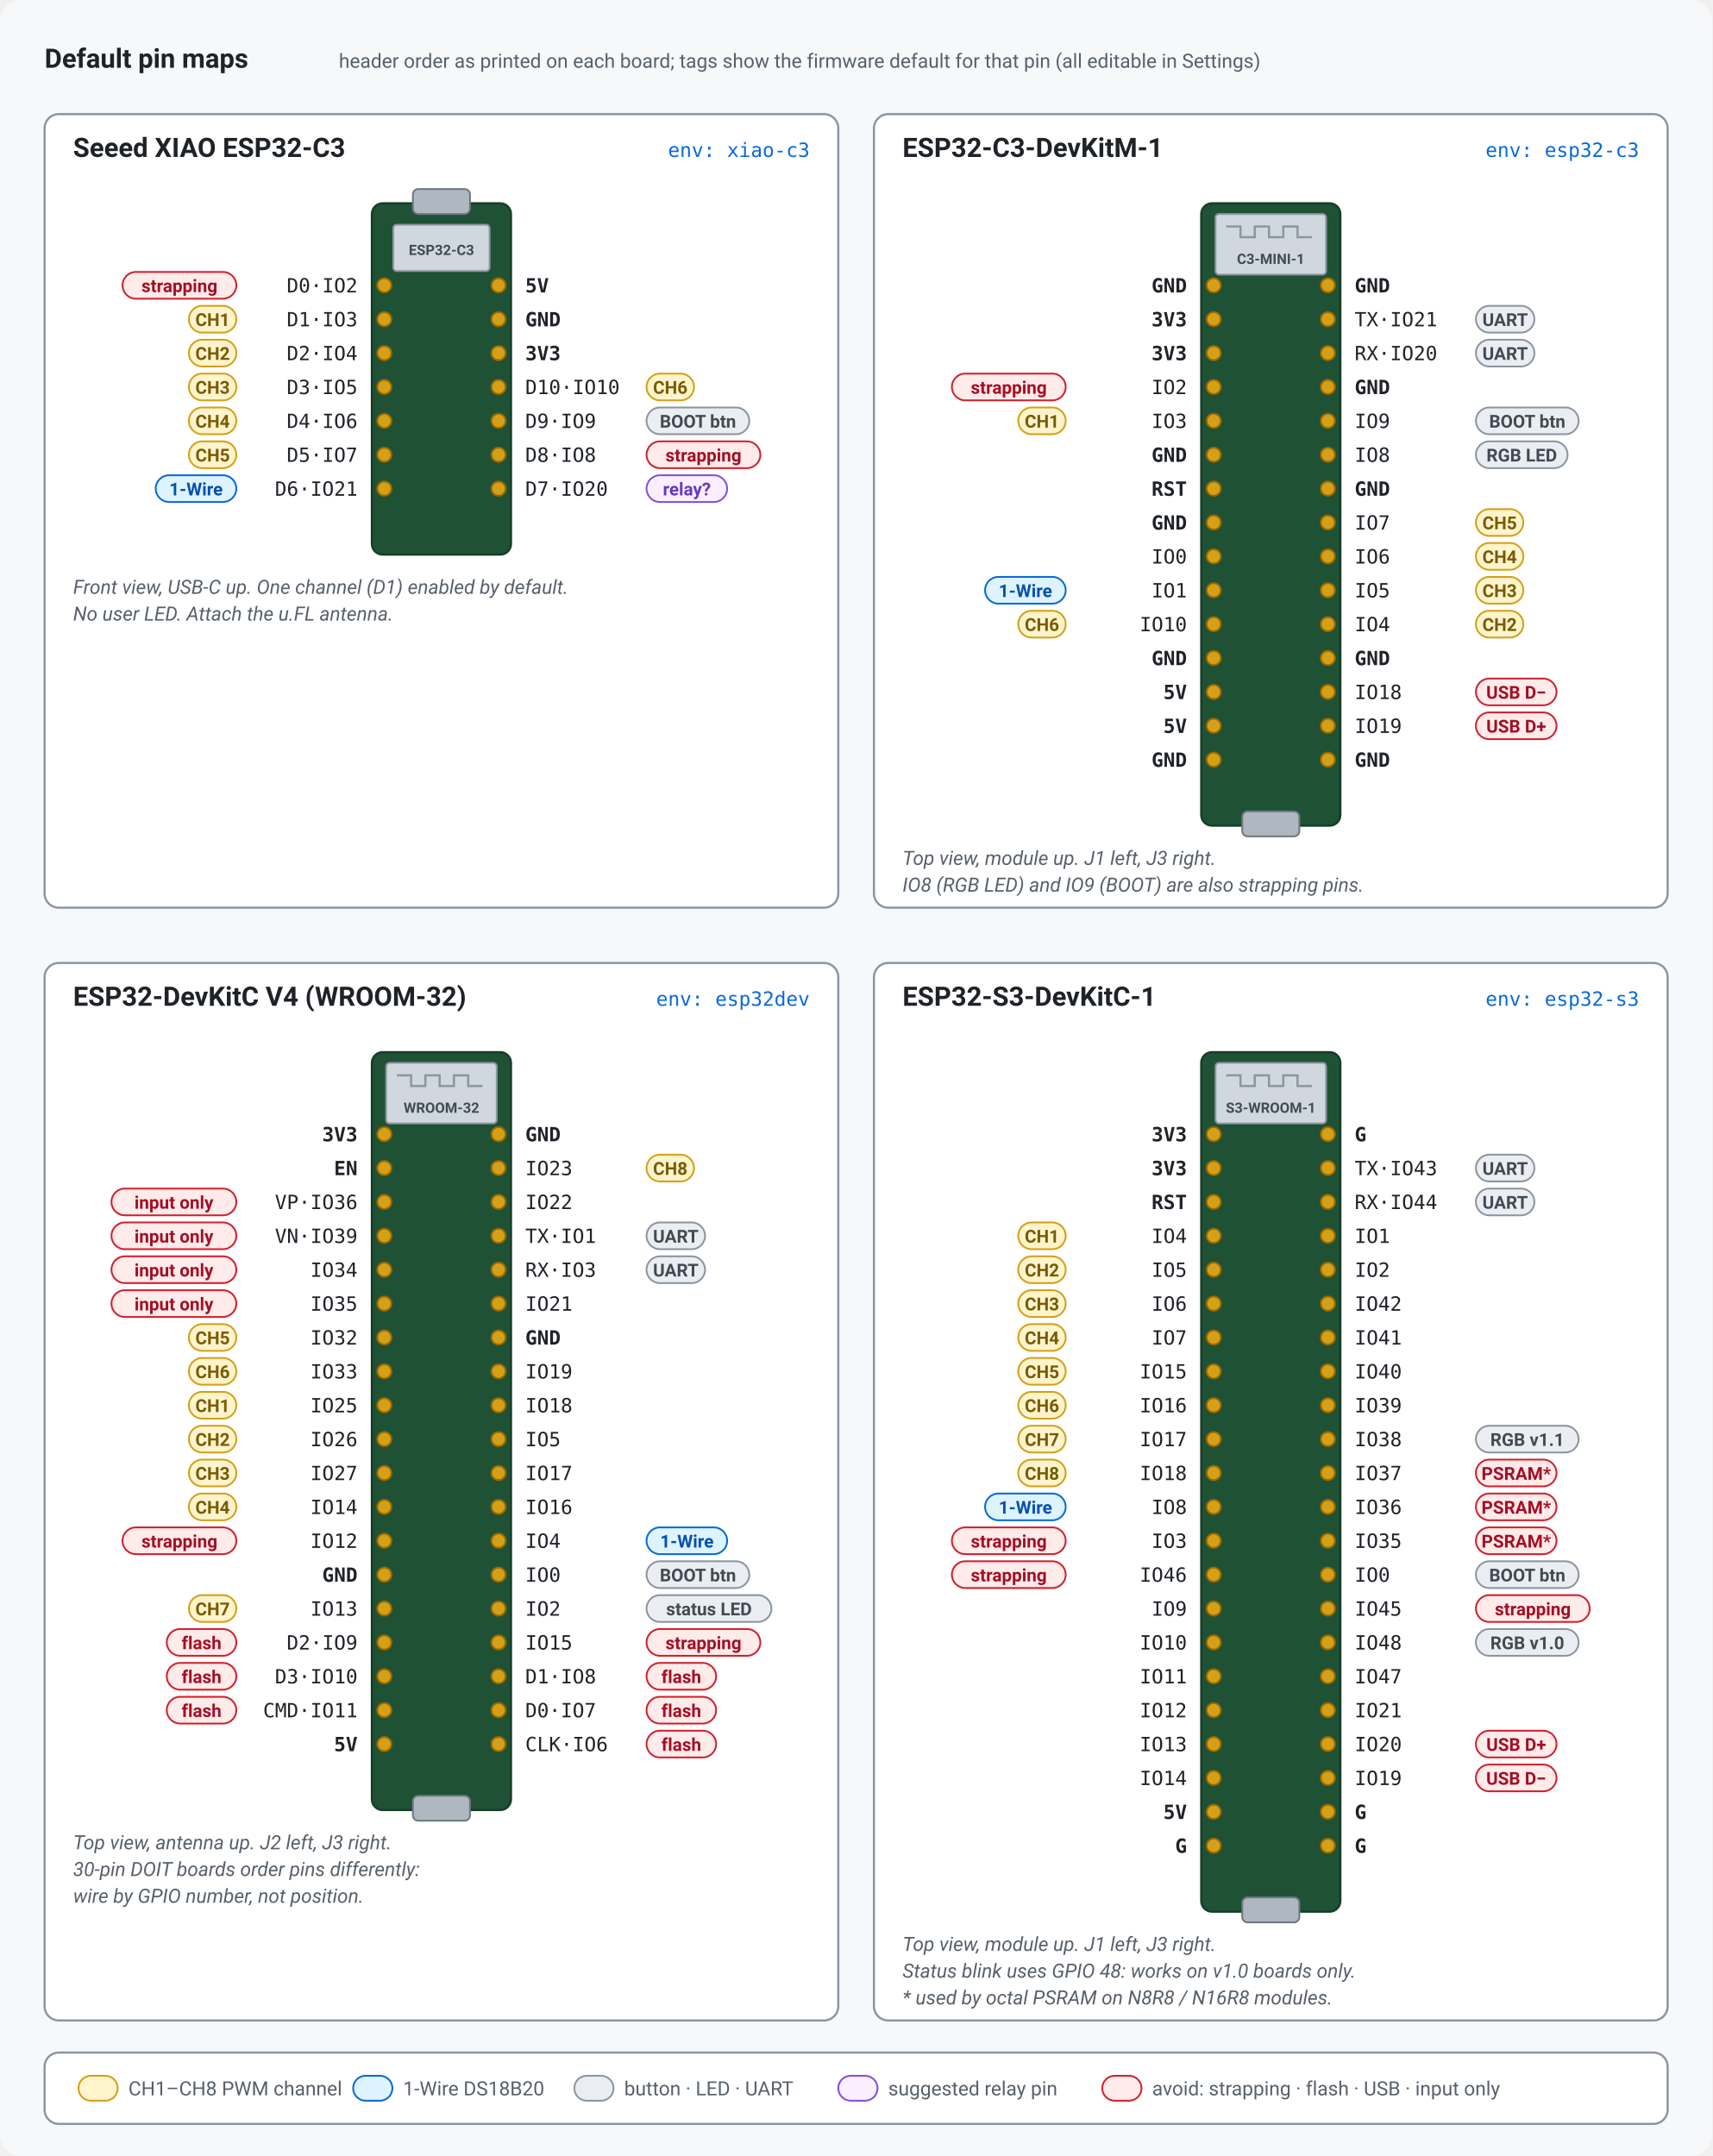
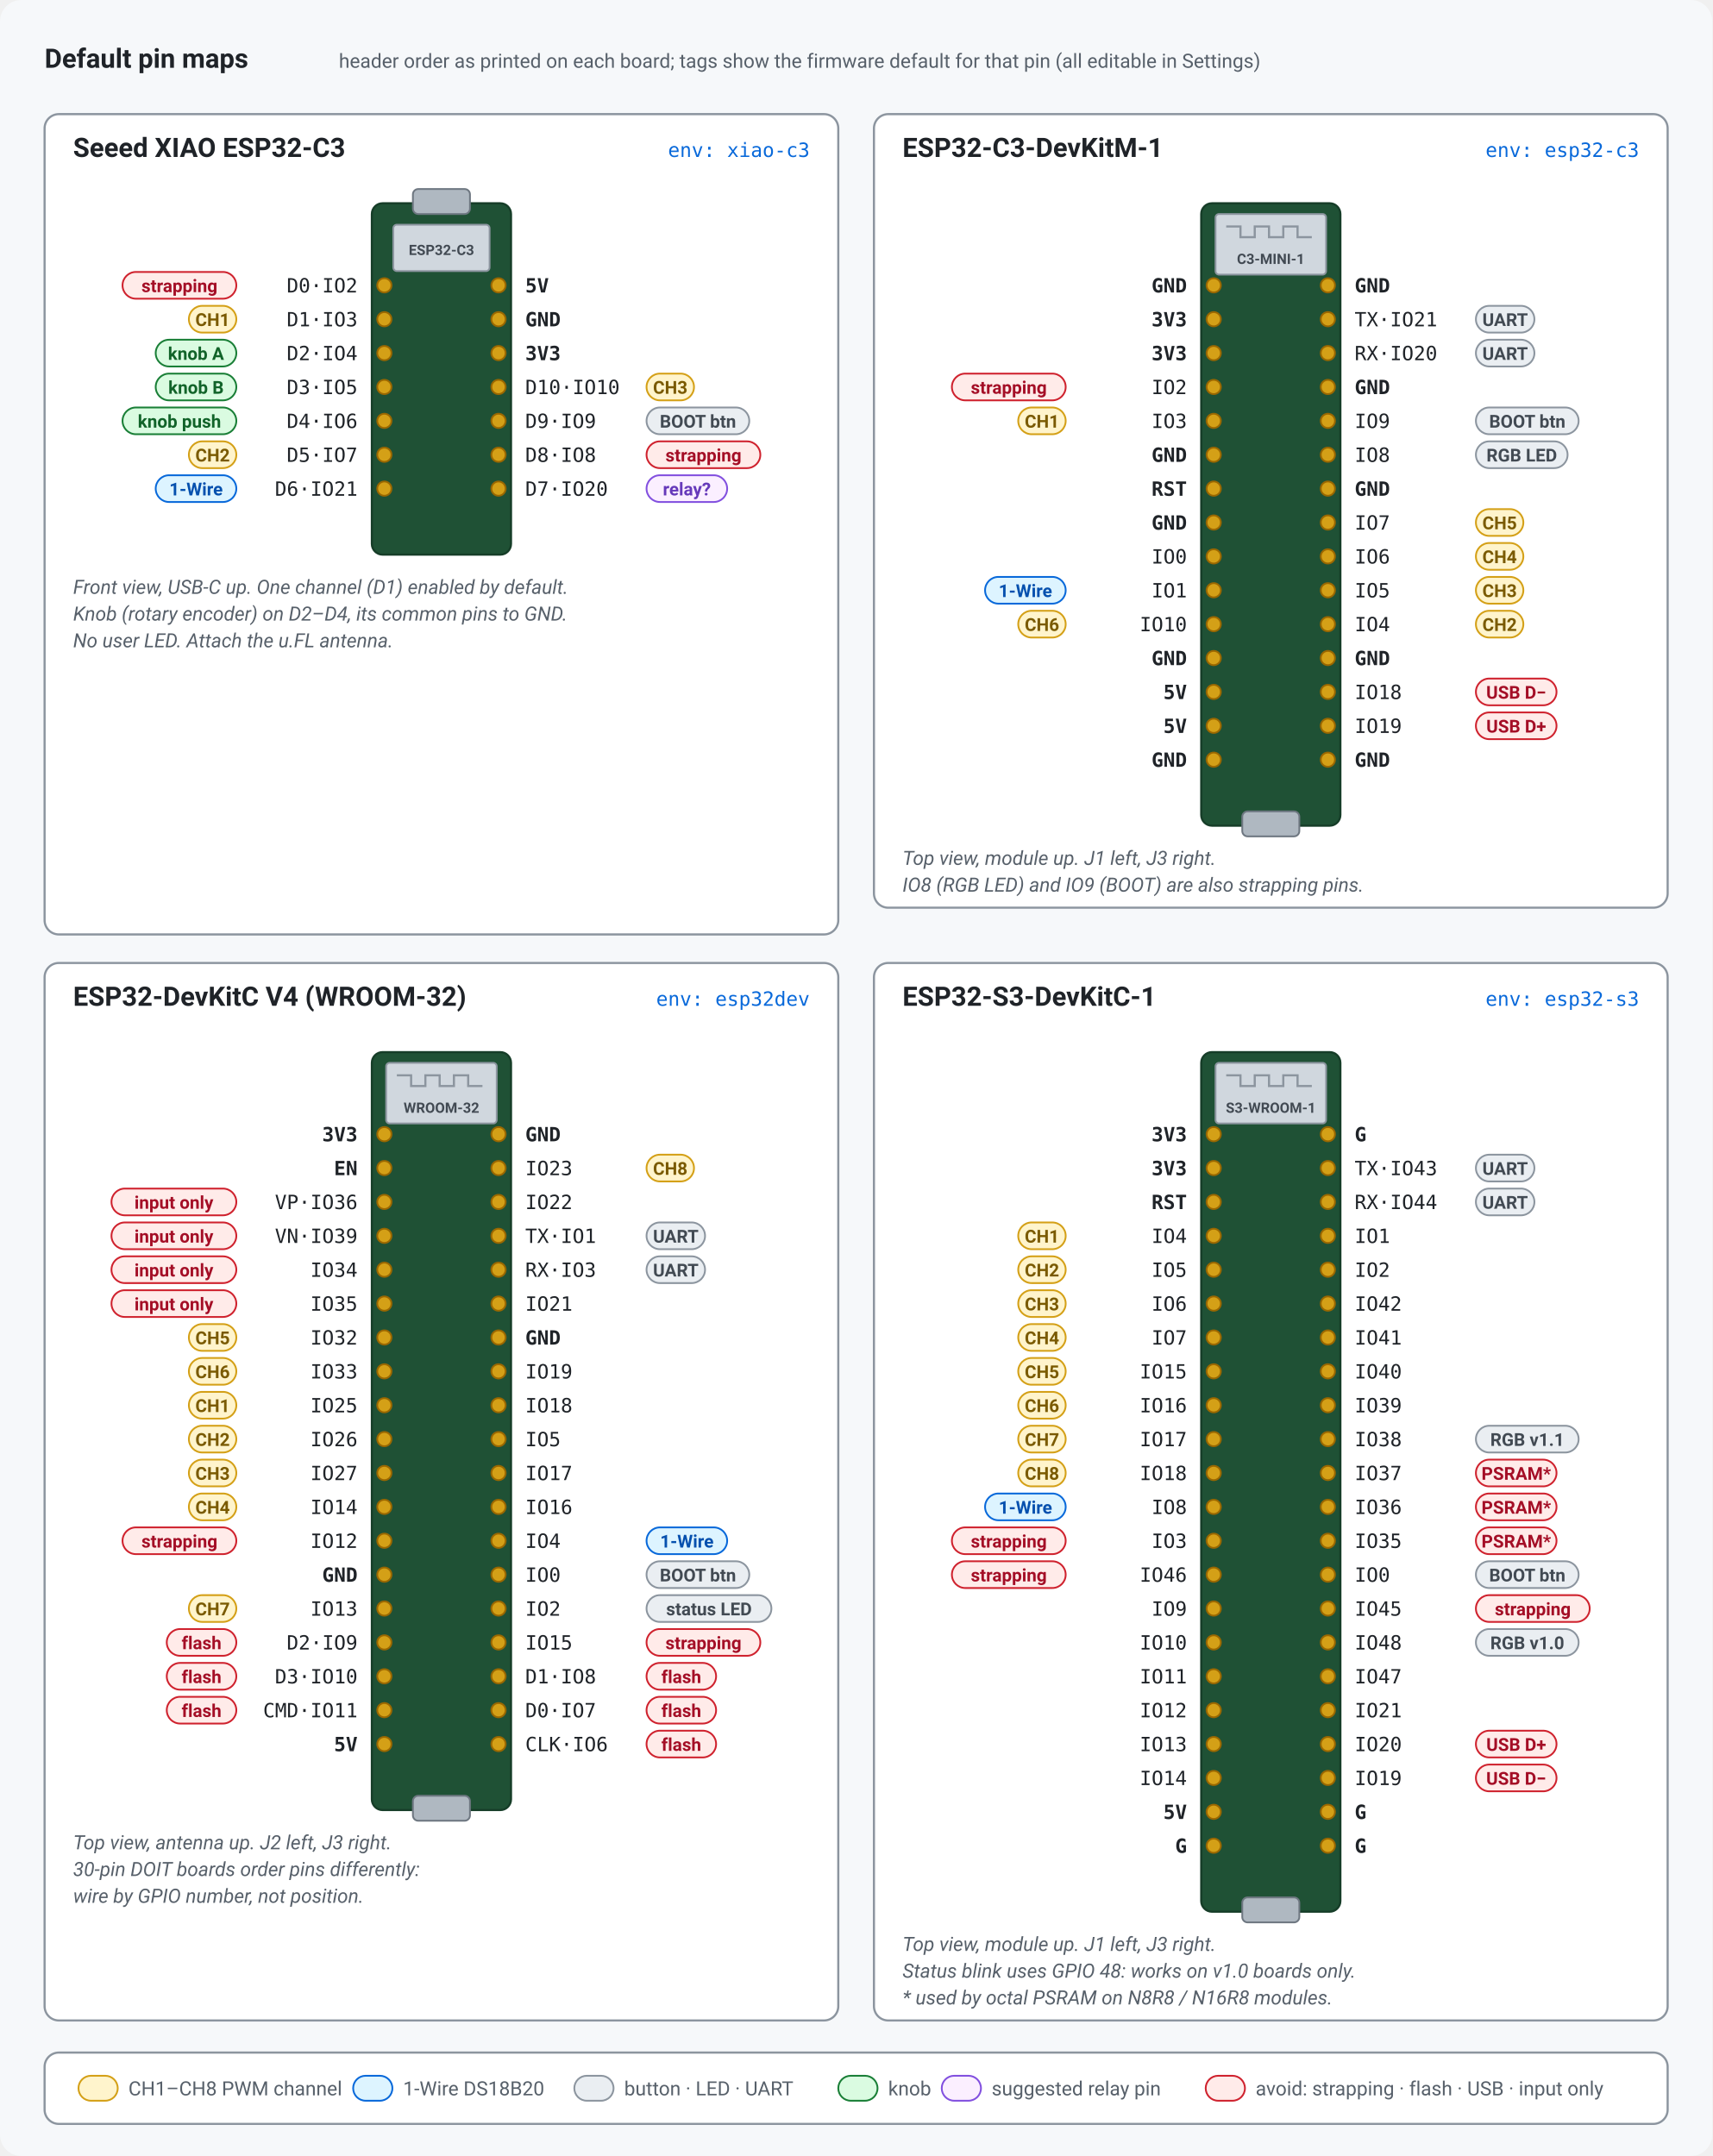
<svg xmlns="http://www.w3.org/2000/svg" width="960" height="1209" viewBox="0 0 960 1209" font-family="system-ui, -apple-system, Segoe UI, Roboto, sans-serif" font-size="13">
  <style>
  .panel{fill:#ffffff;stroke:#8c959f;stroke-width:1.2}
  .h{font-weight:600;font-size:15px;fill:#1f2328}
  .env{font-size:11px;fill:#0969da;font-family:ui-monospace, Consolas, monospace}
  .pn{font-size:11px;fill:#1f2328;font-family:ui-monospace, Consolas, monospace}
  .chip{font-size:10px;font-weight:600}
  .mod{font-size:8px;fill:#424a53;font-weight:600}
  .note{font-size:11px;fill:#57606a;font-style:italic}
  .s{font-size:11px;fill:#57606a}
</style>
  <rect width="960" height="1209" fill="#f6f8fa" rx="12" />
  <text class="h" x="25" y="38" font-size="17">Default pin maps</text>
  <text class="s" x="190" y="38">header order as printed on each board; tags show the firmware default for that pin (all editable in Settings)</text>
-   <rect class="panel" x="25" y="64" width="445" height="445" rx="8" />
+   <rect class="panel" x="25" y="64" width="445" height="460" rx="8" />
  <text class="h" x="41" y="88">Seeed XIAO ESP32-C3</text>
  <text class="env" x="454" y="88" text-anchor="end">env: xiao-c3</text>
  <rect x="208.5" y="114" width="78" height="197" rx="6" fill="#1f5135" stroke="#163d28" stroke-width="1.2" />
  <rect x="231.5" y="106" width="32" height="14" rx="3" fill="#afb8c1" stroke="#6e7781" />
  <rect x="220.5" y="126" width="54" height="26" rx="2" fill="#d0d7de" stroke="#8c959f" />
  <text class="mod" x="247.5" y="143" text-anchor="middle">ESP32-C3</text>
  <circle cx="215.5" cy="160" r="4" fill="#d4a017" stroke="#9a6700" stroke-width="1" />
  <text class="pn" x="200.5" y="164" text-anchor="end">D0·IO2</text>
  <rect x="68.7" y="152.5" width="63.8" height="15" rx="7.5" fill="#ffebe9" stroke="#cf222e" stroke-width="1" />
  <text class="chip" x="100.6" y="163.8" text-anchor="middle" fill="#a40e26">strapping</text>
  <circle cx="215.5" cy="179" r="4" fill="#d4a017" stroke="#9a6700" stroke-width="1" />
  <text class="pn" x="200.5" y="183" text-anchor="end">D1·IO3</text>
  <rect x="105.9" y="171.5" width="26.6" height="15" rx="7.5" fill="#fff4cc" stroke="#d4a017" stroke-width="1" />
  <text class="chip" x="119.2" y="182.8" text-anchor="middle" fill="#7a5a00">CH1</text>
  <circle cx="215.5" cy="198" r="4" fill="#d4a017" stroke="#9a6700" stroke-width="1" />
  <text class="pn" x="200.5" y="202" text-anchor="end">D2·IO4</text>
-   <rect x="105.9" y="190.5" width="26.6" height="15" rx="7.5" fill="#fff4cc" stroke="#d4a017" stroke-width="1" />
-   <text class="chip" x="119.2" y="201.8" text-anchor="middle" fill="#7a5a00">CH2</text>
+   <rect x="87.3" y="190.5" width="45.2" height="15" rx="7.5" fill="#dafbe1" stroke="#1a7f37" stroke-width="1" />
+   <text class="chip" x="109.9" y="201.8" text-anchor="middle" fill="#116329">knob A</text>
  <circle cx="215.5" cy="217" r="4" fill="#d4a017" stroke="#9a6700" stroke-width="1" />
  <text class="pn" x="200.5" y="221" text-anchor="end">D3·IO5</text>
-   <rect x="105.9" y="209.5" width="26.6" height="15" rx="7.5" fill="#fff4cc" stroke="#d4a017" stroke-width="1" />
-   <text class="chip" x="119.2" y="220.8" text-anchor="middle" fill="#7a5a00">CH3</text>
+   <rect x="87.3" y="209.5" width="45.2" height="15" rx="7.5" fill="#dafbe1" stroke="#1a7f37" stroke-width="1" />
+   <text class="chip" x="109.9" y="220.8" text-anchor="middle" fill="#116329">knob B</text>
  <circle cx="215.5" cy="236" r="4" fill="#d4a017" stroke="#9a6700" stroke-width="1" />
  <text class="pn" x="200.5" y="240" text-anchor="end">D4·IO6</text>
-   <rect x="105.9" y="228.5" width="26.6" height="15" rx="7.5" fill="#fff4cc" stroke="#d4a017" stroke-width="1" />
-   <text class="chip" x="119.2" y="239.8" text-anchor="middle" fill="#7a5a00">CH4</text>
+   <rect x="68.7" y="228.5" width="63.8" height="15" rx="7.5" fill="#dafbe1" stroke="#1a7f37" stroke-width="1" />
+   <text class="chip" x="100.6" y="239.8" text-anchor="middle" fill="#116329">knob push</text>
  <circle cx="215.5" cy="255" r="4" fill="#d4a017" stroke="#9a6700" stroke-width="1" />
  <text class="pn" x="200.5" y="259" text-anchor="end">D5·IO7</text>
  <rect x="105.9" y="247.5" width="26.6" height="15" rx="7.5" fill="#fff4cc" stroke="#d4a017" stroke-width="1" />
-   <text class="chip" x="119.2" y="258.8" text-anchor="middle" fill="#7a5a00">CH5</text>
+   <text class="chip" x="119.2" y="258.8" text-anchor="middle" fill="#7a5a00">CH2</text>
  <circle cx="215.5" cy="274" r="4" fill="#d4a017" stroke="#9a6700" stroke-width="1" />
  <text class="pn" x="200.5" y="278" text-anchor="end">D6·IO21</text>
  <rect x="87.3" y="266.5" width="45.2" height="15" rx="7.5" fill="#ddf4ff" stroke="#0969da" stroke-width="1" />
  <text class="chip" x="109.9" y="277.8" text-anchor="middle" fill="#0550ae">1-Wire</text>
  <circle cx="279.5" cy="160" r="4" fill="#d4a017" stroke="#9a6700" stroke-width="1" />
  <text class="pn" x="294.5" y="164" fill="#cf222e" font-weight="600">5V</text>
  <circle cx="279.5" cy="179" r="4" fill="#d4a017" stroke="#9a6700" stroke-width="1" />
  <text class="pn" x="294.5" y="183" fill="#1f2328" font-weight="600">GND</text>
  <circle cx="279.5" cy="198" r="4" fill="#d4a017" stroke="#9a6700" stroke-width="1" />
  <text class="pn" x="294.5" y="202" fill="#cf222e" font-weight="600">3V3</text>
  <circle cx="279.5" cy="217" r="4" fill="#d4a017" stroke="#9a6700" stroke-width="1" />
  <text class="pn" x="294.5" y="221">D10·IO10</text>
  <rect x="362.5" y="209.5" width="26.6" height="15" rx="7.5" fill="#fff4cc" stroke="#d4a017" stroke-width="1" />
-   <text class="chip" x="375.8" y="220.8" text-anchor="middle" fill="#7a5a00">CH6</text>
+   <text class="chip" x="375.8" y="220.8" text-anchor="middle" fill="#7a5a00">CH3</text>
  <circle cx="279.5" cy="236" r="4" fill="#d4a017" stroke="#9a6700" stroke-width="1" />
  <text class="pn" x="294.5" y="240">D9·IO9</text>
  <rect x="362.5" y="228.5" width="57.6" height="15" rx="7.5" fill="#eaeef2" stroke="#8c959f" stroke-width="1" />
  <text class="chip" x="391.3" y="239.8" text-anchor="middle" fill="#424a53">BOOT btn</text>
  <circle cx="279.5" cy="255" r="4" fill="#d4a017" stroke="#9a6700" stroke-width="1" />
  <text class="pn" x="294.5" y="259">D8·IO8</text>
  <rect x="362.5" y="247.5" width="63.8" height="15" rx="7.5" fill="#ffebe9" stroke="#cf222e" stroke-width="1" />
  <text class="chip" x="394.4" y="258.8" text-anchor="middle" fill="#a40e26">strapping</text>
  <circle cx="279.5" cy="274" r="4" fill="#d4a017" stroke="#9a6700" stroke-width="1" />
  <text class="pn" x="294.5" y="278">D7·IO20</text>
  <rect x="362.5" y="266.5" width="45.2" height="15" rx="7.5" fill="#fbefff" stroke="#8250df" stroke-width="1" />
  <text class="chip" x="385.1" y="277.8" text-anchor="middle" fill="#6639ba">relay?</text>
  <text class="note" x="41" y="333">Front view, USB-C up. One channel (D1) enabled by default.</text>
-   <text class="note" x="41" y="348">No user LED. Attach the u.FL antenna.</text>
+   <text class="note" x="41" y="348">Knob (rotary encoder) on D2–D4, its common pins to GND.</text>
+   <text class="note" x="41" y="363">No user LED. Attach the u.FL antenna.</text>
  <rect class="panel" x="490" y="64" width="445" height="445" rx="8" />
  <text class="h" x="506" y="88">ESP32-C3-DevKitM-1</text>
  <text class="env" x="919" y="88" text-anchor="end">env: esp32-c3</text>
  <rect x="673.5" y="114" width="78" height="349" rx="6" fill="#1f5135" stroke="#163d28" stroke-width="1.2" />
  <rect x="681.5" y="120" width="62" height="34" rx="2" fill="#d0d7de" stroke="#8c959f" />
  <path d="M687.5,127 h8 v6 h8 v-6 h8 v6 h8 v-6 h8 v6 h8" fill="none" stroke="#8c959f" stroke-width="1.2" />
  <text class="mod" x="712.5" y="148" text-anchor="middle">C3-MINI-1</text>
  <rect x="696.5" y="455" width="32" height="14" rx="3" fill="#afb8c1" stroke="#6e7781" />
  <circle cx="680.5" cy="160" r="4" fill="#d4a017" stroke="#9a6700" stroke-width="1" />
  <text class="pn" x="665.5" y="164" text-anchor="end" fill="#1f2328" font-weight="600">GND</text>
  <circle cx="680.5" cy="179" r="4" fill="#d4a017" stroke="#9a6700" stroke-width="1" />
  <text class="pn" x="665.5" y="183" text-anchor="end" fill="#cf222e" font-weight="600">3V3</text>
  <circle cx="680.5" cy="198" r="4" fill="#d4a017" stroke="#9a6700" stroke-width="1" />
  <text class="pn" x="665.5" y="202" text-anchor="end" fill="#cf222e" font-weight="600">3V3</text>
  <circle cx="680.5" cy="217" r="4" fill="#d4a017" stroke="#9a6700" stroke-width="1" />
  <text class="pn" x="665.5" y="221" text-anchor="end">IO2</text>
  <rect x="533.7" y="209.5" width="63.8" height="15" rx="7.5" fill="#ffebe9" stroke="#cf222e" stroke-width="1" />
  <text class="chip" x="565.6" y="220.8" text-anchor="middle" fill="#a40e26">strapping</text>
  <circle cx="680.5" cy="236" r="4" fill="#d4a017" stroke="#9a6700" stroke-width="1" />
  <text class="pn" x="665.5" y="240" text-anchor="end">IO3</text>
  <rect x="570.9" y="228.5" width="26.6" height="15" rx="7.5" fill="#fff4cc" stroke="#d4a017" stroke-width="1" />
  <text class="chip" x="584.2" y="239.8" text-anchor="middle" fill="#7a5a00">CH1</text>
  <circle cx="680.5" cy="255" r="4" fill="#d4a017" stroke="#9a6700" stroke-width="1" />
  <text class="pn" x="665.5" y="259" text-anchor="end" fill="#1f2328" font-weight="600">GND</text>
  <circle cx="680.5" cy="274" r="4" fill="#d4a017" stroke="#9a6700" stroke-width="1" />
  <text class="pn" x="665.5" y="278" text-anchor="end" fill="#57606a" font-weight="600">RST</text>
  <circle cx="680.5" cy="293" r="4" fill="#d4a017" stroke="#9a6700" stroke-width="1" />
  <text class="pn" x="665.5" y="297" text-anchor="end" fill="#1f2328" font-weight="600">GND</text>
  <circle cx="680.5" cy="312" r="4" fill="#d4a017" stroke="#9a6700" stroke-width="1" />
  <text class="pn" x="665.5" y="316" text-anchor="end">IO0</text>
  <circle cx="680.5" cy="331" r="4" fill="#d4a017" stroke="#9a6700" stroke-width="1" />
  <text class="pn" x="665.5" y="335" text-anchor="end">IO1</text>
  <rect x="552.3" y="323.5" width="45.2" height="15" rx="7.5" fill="#ddf4ff" stroke="#0969da" stroke-width="1" />
  <text class="chip" x="574.9" y="334.8" text-anchor="middle" fill="#0550ae">1-Wire</text>
  <circle cx="680.5" cy="350" r="4" fill="#d4a017" stroke="#9a6700" stroke-width="1" />
  <text class="pn" x="665.5" y="354" text-anchor="end">IO10</text>
  <rect x="570.9" y="342.5" width="26.6" height="15" rx="7.5" fill="#fff4cc" stroke="#d4a017" stroke-width="1" />
  <text class="chip" x="584.2" y="353.8" text-anchor="middle" fill="#7a5a00">CH6</text>
  <circle cx="680.5" cy="369" r="4" fill="#d4a017" stroke="#9a6700" stroke-width="1" />
  <text class="pn" x="665.5" y="373" text-anchor="end" fill="#1f2328" font-weight="600">GND</text>
  <circle cx="680.5" cy="388" r="4" fill="#d4a017" stroke="#9a6700" stroke-width="1" />
  <text class="pn" x="665.5" y="392" text-anchor="end" fill="#cf222e" font-weight="600">5V</text>
  <circle cx="680.5" cy="407" r="4" fill="#d4a017" stroke="#9a6700" stroke-width="1" />
  <text class="pn" x="665.5" y="411" text-anchor="end" fill="#cf222e" font-weight="600">5V</text>
  <circle cx="680.5" cy="426" r="4" fill="#d4a017" stroke="#9a6700" stroke-width="1" />
  <text class="pn" x="665.5" y="430" text-anchor="end" fill="#1f2328" font-weight="600">GND</text>
  <circle cx="744.5" cy="160" r="4" fill="#d4a017" stroke="#9a6700" stroke-width="1" />
  <text class="pn" x="759.5" y="164" fill="#1f2328" font-weight="600">GND</text>
  <circle cx="744.5" cy="179" r="4" fill="#d4a017" stroke="#9a6700" stroke-width="1" />
  <text class="pn" x="759.5" y="183">TX·IO21</text>
  <rect x="827.5" y="171.5" width="32.8" height="15" rx="7.5" fill="#eaeef2" stroke="#8c959f" stroke-width="1" />
  <text class="chip" x="843.9" y="182.8" text-anchor="middle" fill="#424a53">UART</text>
  <circle cx="744.5" cy="198" r="4" fill="#d4a017" stroke="#9a6700" stroke-width="1" />
  <text class="pn" x="759.5" y="202">RX·IO20</text>
  <rect x="827.5" y="190.5" width="32.8" height="15" rx="7.5" fill="#eaeef2" stroke="#8c959f" stroke-width="1" />
  <text class="chip" x="843.9" y="201.8" text-anchor="middle" fill="#424a53">UART</text>
  <circle cx="744.5" cy="217" r="4" fill="#d4a017" stroke="#9a6700" stroke-width="1" />
  <text class="pn" x="759.5" y="221" fill="#1f2328" font-weight="600">GND</text>
  <circle cx="744.5" cy="236" r="4" fill="#d4a017" stroke="#9a6700" stroke-width="1" />
  <text class="pn" x="759.5" y="240">IO9</text>
  <rect x="827.5" y="228.5" width="57.6" height="15" rx="7.5" fill="#eaeef2" stroke="#8c959f" stroke-width="1" />
  <text class="chip" x="856.3" y="239.8" text-anchor="middle" fill="#424a53">BOOT btn</text>
  <circle cx="744.5" cy="255" r="4" fill="#d4a017" stroke="#9a6700" stroke-width="1" />
  <text class="pn" x="759.5" y="259">IO8</text>
  <rect x="827.5" y="247.5" width="51.4" height="15" rx="7.5" fill="#eaeef2" stroke="#8c959f" stroke-width="1" />
  <text class="chip" x="853.2" y="258.8" text-anchor="middle" fill="#424a53">RGB LED</text>
  <circle cx="744.5" cy="274" r="4" fill="#d4a017" stroke="#9a6700" stroke-width="1" />
  <text class="pn" x="759.5" y="278" fill="#1f2328" font-weight="600">GND</text>
  <circle cx="744.5" cy="293" r="4" fill="#d4a017" stroke="#9a6700" stroke-width="1" />
  <text class="pn" x="759.5" y="297">IO7</text>
  <rect x="827.5" y="285.5" width="26.6" height="15" rx="7.5" fill="#fff4cc" stroke="#d4a017" stroke-width="1" />
  <text class="chip" x="840.8" y="296.8" text-anchor="middle" fill="#7a5a00">CH5</text>
  <circle cx="744.5" cy="312" r="4" fill="#d4a017" stroke="#9a6700" stroke-width="1" />
  <text class="pn" x="759.5" y="316">IO6</text>
  <rect x="827.5" y="304.5" width="26.6" height="15" rx="7.5" fill="#fff4cc" stroke="#d4a017" stroke-width="1" />
  <text class="chip" x="840.8" y="315.8" text-anchor="middle" fill="#7a5a00">CH4</text>
  <circle cx="744.5" cy="331" r="4" fill="#d4a017" stroke="#9a6700" stroke-width="1" />
  <text class="pn" x="759.5" y="335">IO5</text>
  <rect x="827.5" y="323.5" width="26.6" height="15" rx="7.5" fill="#fff4cc" stroke="#d4a017" stroke-width="1" />
  <text class="chip" x="840.8" y="334.8" text-anchor="middle" fill="#7a5a00">CH3</text>
  <circle cx="744.5" cy="350" r="4" fill="#d4a017" stroke="#9a6700" stroke-width="1" />
  <text class="pn" x="759.5" y="354">IO4</text>
  <rect x="827.5" y="342.5" width="26.6" height="15" rx="7.5" fill="#fff4cc" stroke="#d4a017" stroke-width="1" />
  <text class="chip" x="840.8" y="353.8" text-anchor="middle" fill="#7a5a00">CH2</text>
  <circle cx="744.5" cy="369" r="4" fill="#d4a017" stroke="#9a6700" stroke-width="1" />
  <text class="pn" x="759.5" y="373" fill="#1f2328" font-weight="600">GND</text>
  <circle cx="744.5" cy="388" r="4" fill="#d4a017" stroke="#9a6700" stroke-width="1" />
  <text class="pn" x="759.5" y="392">IO18</text>
  <rect x="827.5" y="380.5" width="45.2" height="15" rx="7.5" fill="#ffebe9" stroke="#cf222e" stroke-width="1" />
  <text class="chip" x="850.1" y="391.8" text-anchor="middle" fill="#a40e26">USB D−</text>
  <circle cx="744.5" cy="407" r="4" fill="#d4a017" stroke="#9a6700" stroke-width="1" />
  <text class="pn" x="759.5" y="411">IO19</text>
  <rect x="827.5" y="399.5" width="45.2" height="15" rx="7.5" fill="#ffebe9" stroke="#cf222e" stroke-width="1" />
  <text class="chip" x="850.1" y="410.8" text-anchor="middle" fill="#a40e26">USB D+</text>
  <circle cx="744.5" cy="426" r="4" fill="#d4a017" stroke="#9a6700" stroke-width="1" />
  <text class="pn" x="759.5" y="430" fill="#1f2328" font-weight="600">GND</text>
  <text class="note" x="506" y="485">Top view, module up. J1 left, J3 right.</text>
  <text class="note" x="506" y="500">IO8 (RGB LED) and IO9 (BOOT) are also strapping pins.</text>
  <rect class="panel" x="25" y="540" width="445" height="593" rx="8" />
  <text class="h" x="41" y="564">ESP32-DevKitC V4 (WROOM-32)</text>
  <text class="env" x="454" y="564" text-anchor="end">env: esp32dev</text>
  <rect x="208.5" y="590" width="78" height="425" rx="6" fill="#1f5135" stroke="#163d28" stroke-width="1.2" />
  <rect x="216.5" y="596" width="62" height="34" rx="2" fill="#d0d7de" stroke="#8c959f" />
  <path d="M222.5,603 h8 v6 h8 v-6 h8 v6 h8 v-6 h8 v6 h8" fill="none" stroke="#8c959f" stroke-width="1.2" />
  <text class="mod" x="247.5" y="624" text-anchor="middle">WROOM-32</text>
  <rect x="231.5" y="1007" width="32" height="14" rx="3" fill="#afb8c1" stroke="#6e7781" />
  <circle cx="215.5" cy="636" r="4" fill="#d4a017" stroke="#9a6700" stroke-width="1" />
  <text class="pn" x="200.5" y="640" text-anchor="end" fill="#cf222e" font-weight="600">3V3</text>
  <circle cx="215.5" cy="655" r="4" fill="#d4a017" stroke="#9a6700" stroke-width="1" />
  <text class="pn" x="200.5" y="659" text-anchor="end" fill="#57606a" font-weight="600">EN</text>
  <circle cx="215.5" cy="674" r="4" fill="#d4a017" stroke="#9a6700" stroke-width="1" />
  <text class="pn" x="200.5" y="678" text-anchor="end">VP·IO36</text>
  <rect x="62.5" y="666.5" width="70.0" height="15" rx="7.5" fill="#ffebe9" stroke="#cf222e" stroke-width="1" />
  <text class="chip" x="97.5" y="677.8" text-anchor="middle" fill="#a40e26">input only</text>
  <circle cx="215.5" cy="693" r="4" fill="#d4a017" stroke="#9a6700" stroke-width="1" />
  <text class="pn" x="200.5" y="697" text-anchor="end">VN·IO39</text>
  <rect x="62.5" y="685.5" width="70.0" height="15" rx="7.5" fill="#ffebe9" stroke="#cf222e" stroke-width="1" />
  <text class="chip" x="97.5" y="696.8" text-anchor="middle" fill="#a40e26">input only</text>
  <circle cx="215.5" cy="712" r="4" fill="#d4a017" stroke="#9a6700" stroke-width="1" />
  <text class="pn" x="200.5" y="716" text-anchor="end">IO34</text>
  <rect x="62.5" y="704.5" width="70.0" height="15" rx="7.5" fill="#ffebe9" stroke="#cf222e" stroke-width="1" />
  <text class="chip" x="97.5" y="715.8" text-anchor="middle" fill="#a40e26">input only</text>
  <circle cx="215.5" cy="731" r="4" fill="#d4a017" stroke="#9a6700" stroke-width="1" />
  <text class="pn" x="200.5" y="735" text-anchor="end">IO35</text>
  <rect x="62.5" y="723.5" width="70.0" height="15" rx="7.5" fill="#ffebe9" stroke="#cf222e" stroke-width="1" />
  <text class="chip" x="97.5" y="734.8" text-anchor="middle" fill="#a40e26">input only</text>
  <circle cx="215.5" cy="750" r="4" fill="#d4a017" stroke="#9a6700" stroke-width="1" />
  <text class="pn" x="200.5" y="754" text-anchor="end">IO32</text>
  <rect x="105.9" y="742.5" width="26.6" height="15" rx="7.5" fill="#fff4cc" stroke="#d4a017" stroke-width="1" />
  <text class="chip" x="119.2" y="753.8" text-anchor="middle" fill="#7a5a00">CH5</text>
  <circle cx="215.5" cy="769" r="4" fill="#d4a017" stroke="#9a6700" stroke-width="1" />
  <text class="pn" x="200.5" y="773" text-anchor="end">IO33</text>
  <rect x="105.9" y="761.5" width="26.6" height="15" rx="7.5" fill="#fff4cc" stroke="#d4a017" stroke-width="1" />
  <text class="chip" x="119.2" y="772.8" text-anchor="middle" fill="#7a5a00">CH6</text>
  <circle cx="215.5" cy="788" r="4" fill="#d4a017" stroke="#9a6700" stroke-width="1" />
  <text class="pn" x="200.5" y="792" text-anchor="end">IO25</text>
  <rect x="105.9" y="780.5" width="26.6" height="15" rx="7.5" fill="#fff4cc" stroke="#d4a017" stroke-width="1" />
  <text class="chip" x="119.2" y="791.8" text-anchor="middle" fill="#7a5a00">CH1</text>
  <circle cx="215.5" cy="807" r="4" fill="#d4a017" stroke="#9a6700" stroke-width="1" />
  <text class="pn" x="200.5" y="811" text-anchor="end">IO26</text>
  <rect x="105.9" y="799.5" width="26.6" height="15" rx="7.5" fill="#fff4cc" stroke="#d4a017" stroke-width="1" />
  <text class="chip" x="119.2" y="810.8" text-anchor="middle" fill="#7a5a00">CH2</text>
  <circle cx="215.5" cy="826" r="4" fill="#d4a017" stroke="#9a6700" stroke-width="1" />
  <text class="pn" x="200.5" y="830" text-anchor="end">IO27</text>
  <rect x="105.9" y="818.5" width="26.6" height="15" rx="7.5" fill="#fff4cc" stroke="#d4a017" stroke-width="1" />
  <text class="chip" x="119.2" y="829.8" text-anchor="middle" fill="#7a5a00">CH3</text>
  <circle cx="215.5" cy="845" r="4" fill="#d4a017" stroke="#9a6700" stroke-width="1" />
  <text class="pn" x="200.5" y="849" text-anchor="end">IO14</text>
  <rect x="105.9" y="837.5" width="26.6" height="15" rx="7.5" fill="#fff4cc" stroke="#d4a017" stroke-width="1" />
  <text class="chip" x="119.2" y="848.8" text-anchor="middle" fill="#7a5a00">CH4</text>
  <circle cx="215.5" cy="864" r="4" fill="#d4a017" stroke="#9a6700" stroke-width="1" />
  <text class="pn" x="200.5" y="868" text-anchor="end">IO12</text>
  <rect x="68.7" y="856.5" width="63.8" height="15" rx="7.5" fill="#ffebe9" stroke="#cf222e" stroke-width="1" />
  <text class="chip" x="100.6" y="867.8" text-anchor="middle" fill="#a40e26">strapping</text>
  <circle cx="215.5" cy="883" r="4" fill="#d4a017" stroke="#9a6700" stroke-width="1" />
  <text class="pn" x="200.5" y="887" text-anchor="end" fill="#1f2328" font-weight="600">GND</text>
  <circle cx="215.5" cy="902" r="4" fill="#d4a017" stroke="#9a6700" stroke-width="1" />
  <text class="pn" x="200.5" y="906" text-anchor="end">IO13</text>
  <rect x="105.9" y="894.5" width="26.6" height="15" rx="7.5" fill="#fff4cc" stroke="#d4a017" stroke-width="1" />
  <text class="chip" x="119.2" y="905.8" text-anchor="middle" fill="#7a5a00">CH7</text>
  <circle cx="215.5" cy="921" r="4" fill="#d4a017" stroke="#9a6700" stroke-width="1" />
  <text class="pn" x="200.5" y="925" text-anchor="end">D2·IO9</text>
  <rect x="93.5" y="913.5" width="39.0" height="15" rx="7.5" fill="#ffebe9" stroke="#cf222e" stroke-width="1" />
  <text class="chip" x="113.0" y="924.8" text-anchor="middle" fill="#a40e26">flash</text>
  <circle cx="215.5" cy="940" r="4" fill="#d4a017" stroke="#9a6700" stroke-width="1" />
  <text class="pn" x="200.5" y="944" text-anchor="end">D3·IO10</text>
  <rect x="93.5" y="932.5" width="39.0" height="15" rx="7.5" fill="#ffebe9" stroke="#cf222e" stroke-width="1" />
  <text class="chip" x="113.0" y="943.8" text-anchor="middle" fill="#a40e26">flash</text>
  <circle cx="215.5" cy="959" r="4" fill="#d4a017" stroke="#9a6700" stroke-width="1" />
  <text class="pn" x="200.5" y="963" text-anchor="end">CMD·IO11</text>
  <rect x="93.5" y="951.5" width="39.0" height="15" rx="7.5" fill="#ffebe9" stroke="#cf222e" stroke-width="1" />
  <text class="chip" x="113.0" y="962.8" text-anchor="middle" fill="#a40e26">flash</text>
  <circle cx="215.5" cy="978" r="4" fill="#d4a017" stroke="#9a6700" stroke-width="1" />
  <text class="pn" x="200.5" y="982" text-anchor="end" fill="#cf222e" font-weight="600">5V</text>
  <circle cx="279.5" cy="636" r="4" fill="#d4a017" stroke="#9a6700" stroke-width="1" />
  <text class="pn" x="294.5" y="640" fill="#1f2328" font-weight="600">GND</text>
  <circle cx="279.5" cy="655" r="4" fill="#d4a017" stroke="#9a6700" stroke-width="1" />
  <text class="pn" x="294.5" y="659">IO23</text>
  <rect x="362.5" y="647.5" width="26.6" height="15" rx="7.5" fill="#fff4cc" stroke="#d4a017" stroke-width="1" />
  <text class="chip" x="375.8" y="658.8" text-anchor="middle" fill="#7a5a00">CH8</text>
  <circle cx="279.5" cy="674" r="4" fill="#d4a017" stroke="#9a6700" stroke-width="1" />
  <text class="pn" x="294.5" y="678">IO22</text>
  <circle cx="279.5" cy="693" r="4" fill="#d4a017" stroke="#9a6700" stroke-width="1" />
  <text class="pn" x="294.5" y="697">TX·IO1</text>
  <rect x="362.5" y="685.5" width="32.8" height="15" rx="7.5" fill="#eaeef2" stroke="#8c959f" stroke-width="1" />
  <text class="chip" x="378.9" y="696.8" text-anchor="middle" fill="#424a53">UART</text>
  <circle cx="279.5" cy="712" r="4" fill="#d4a017" stroke="#9a6700" stroke-width="1" />
  <text class="pn" x="294.5" y="716">RX·IO3</text>
  <rect x="362.5" y="704.5" width="32.8" height="15" rx="7.5" fill="#eaeef2" stroke="#8c959f" stroke-width="1" />
  <text class="chip" x="378.9" y="715.8" text-anchor="middle" fill="#424a53">UART</text>
  <circle cx="279.5" cy="731" r="4" fill="#d4a017" stroke="#9a6700" stroke-width="1" />
  <text class="pn" x="294.5" y="735">IO21</text>
  <circle cx="279.5" cy="750" r="4" fill="#d4a017" stroke="#9a6700" stroke-width="1" />
  <text class="pn" x="294.5" y="754" fill="#1f2328" font-weight="600">GND</text>
  <circle cx="279.5" cy="769" r="4" fill="#d4a017" stroke="#9a6700" stroke-width="1" />
  <text class="pn" x="294.5" y="773">IO19</text>
  <circle cx="279.5" cy="788" r="4" fill="#d4a017" stroke="#9a6700" stroke-width="1" />
  <text class="pn" x="294.5" y="792">IO18</text>
  <circle cx="279.5" cy="807" r="4" fill="#d4a017" stroke="#9a6700" stroke-width="1" />
  <text class="pn" x="294.5" y="811">IO5</text>
  <circle cx="279.5" cy="826" r="4" fill="#d4a017" stroke="#9a6700" stroke-width="1" />
  <text class="pn" x="294.5" y="830">IO17</text>
  <circle cx="279.5" cy="845" r="4" fill="#d4a017" stroke="#9a6700" stroke-width="1" />
  <text class="pn" x="294.5" y="849">IO16</text>
  <circle cx="279.5" cy="864" r="4" fill="#d4a017" stroke="#9a6700" stroke-width="1" />
  <text class="pn" x="294.5" y="868">IO4</text>
  <rect x="362.5" y="856.5" width="45.2" height="15" rx="7.5" fill="#ddf4ff" stroke="#0969da" stroke-width="1" />
  <text class="chip" x="385.1" y="867.8" text-anchor="middle" fill="#0550ae">1-Wire</text>
  <circle cx="279.5" cy="883" r="4" fill="#d4a017" stroke="#9a6700" stroke-width="1" />
  <text class="pn" x="294.5" y="887">IO0</text>
  <rect x="362.5" y="875.5" width="57.6" height="15" rx="7.5" fill="#eaeef2" stroke="#8c959f" stroke-width="1" />
  <text class="chip" x="391.3" y="886.8" text-anchor="middle" fill="#424a53">BOOT btn</text>
  <circle cx="279.5" cy="902" r="4" fill="#d4a017" stroke="#9a6700" stroke-width="1" />
  <text class="pn" x="294.5" y="906">IO2</text>
  <rect x="362.5" y="894.5" width="70.0" height="15" rx="7.5" fill="#eaeef2" stroke="#8c959f" stroke-width="1" />
  <text class="chip" x="397.5" y="905.8" text-anchor="middle" fill="#424a53">status LED</text>
  <circle cx="279.5" cy="921" r="4" fill="#d4a017" stroke="#9a6700" stroke-width="1" />
  <text class="pn" x="294.5" y="925">IO15</text>
  <rect x="362.5" y="913.5" width="63.8" height="15" rx="7.5" fill="#ffebe9" stroke="#cf222e" stroke-width="1" />
  <text class="chip" x="394.4" y="924.8" text-anchor="middle" fill="#a40e26">strapping</text>
  <circle cx="279.5" cy="940" r="4" fill="#d4a017" stroke="#9a6700" stroke-width="1" />
  <text class="pn" x="294.5" y="944">D1·IO8</text>
  <rect x="362.5" y="932.5" width="39.0" height="15" rx="7.5" fill="#ffebe9" stroke="#cf222e" stroke-width="1" />
  <text class="chip" x="382.0" y="943.8" text-anchor="middle" fill="#a40e26">flash</text>
  <circle cx="279.5" cy="959" r="4" fill="#d4a017" stroke="#9a6700" stroke-width="1" />
  <text class="pn" x="294.5" y="963">D0·IO7</text>
  <rect x="362.5" y="951.5" width="39.0" height="15" rx="7.5" fill="#ffebe9" stroke="#cf222e" stroke-width="1" />
  <text class="chip" x="382.0" y="962.8" text-anchor="middle" fill="#a40e26">flash</text>
  <circle cx="279.5" cy="978" r="4" fill="#d4a017" stroke="#9a6700" stroke-width="1" />
  <text class="pn" x="294.5" y="982">CLK·IO6</text>
  <rect x="362.5" y="970.5" width="39.0" height="15" rx="7.5" fill="#ffebe9" stroke="#cf222e" stroke-width="1" />
  <text class="chip" x="382.0" y="981.8" text-anchor="middle" fill="#a40e26">flash</text>
  <text class="note" x="41" y="1037">Top view, antenna up. J2 left, J3 right.</text>
  <text class="note" x="41" y="1052">30-pin DOIT boards order pins differently:</text>
  <text class="note" x="41" y="1067">wire by GPIO number, not position.</text>
  <rect class="panel" x="490" y="540" width="445" height="593" rx="8" />
  <text class="h" x="506" y="564">ESP32-S3-DevKitC-1</text>
  <text class="env" x="919" y="564" text-anchor="end">env: esp32-s3</text>
  <rect x="673.5" y="590" width="78" height="482" rx="6" fill="#1f5135" stroke="#163d28" stroke-width="1.2" />
  <rect x="681.5" y="596" width="62" height="34" rx="2" fill="#d0d7de" stroke="#8c959f" />
  <path d="M687.5,603 h8 v6 h8 v-6 h8 v6 h8 v-6 h8 v6 h8" fill="none" stroke="#8c959f" stroke-width="1.2" />
  <text class="mod" x="712.5" y="624" text-anchor="middle">S3-WROOM-1</text>
  <rect x="696.5" y="1064" width="32" height="14" rx="3" fill="#afb8c1" stroke="#6e7781" />
  <circle cx="680.5" cy="636" r="4" fill="#d4a017" stroke="#9a6700" stroke-width="1" />
  <text class="pn" x="665.5" y="640" text-anchor="end" fill="#cf222e" font-weight="600">3V3</text>
  <circle cx="680.5" cy="655" r="4" fill="#d4a017" stroke="#9a6700" stroke-width="1" />
  <text class="pn" x="665.5" y="659" text-anchor="end" fill="#cf222e" font-weight="600">3V3</text>
  <circle cx="680.5" cy="674" r="4" fill="#d4a017" stroke="#9a6700" stroke-width="1" />
  <text class="pn" x="665.5" y="678" text-anchor="end" fill="#57606a" font-weight="600">RST</text>
  <circle cx="680.5" cy="693" r="4" fill="#d4a017" stroke="#9a6700" stroke-width="1" />
  <text class="pn" x="665.5" y="697" text-anchor="end">IO4</text>
  <rect x="570.9" y="685.5" width="26.6" height="15" rx="7.5" fill="#fff4cc" stroke="#d4a017" stroke-width="1" />
  <text class="chip" x="584.2" y="696.8" text-anchor="middle" fill="#7a5a00">CH1</text>
  <circle cx="680.5" cy="712" r="4" fill="#d4a017" stroke="#9a6700" stroke-width="1" />
  <text class="pn" x="665.5" y="716" text-anchor="end">IO5</text>
  <rect x="570.9" y="704.5" width="26.6" height="15" rx="7.5" fill="#fff4cc" stroke="#d4a017" stroke-width="1" />
  <text class="chip" x="584.2" y="715.8" text-anchor="middle" fill="#7a5a00">CH2</text>
  <circle cx="680.5" cy="731" r="4" fill="#d4a017" stroke="#9a6700" stroke-width="1" />
  <text class="pn" x="665.5" y="735" text-anchor="end">IO6</text>
  <rect x="570.9" y="723.5" width="26.6" height="15" rx="7.5" fill="#fff4cc" stroke="#d4a017" stroke-width="1" />
  <text class="chip" x="584.2" y="734.8" text-anchor="middle" fill="#7a5a00">CH3</text>
  <circle cx="680.5" cy="750" r="4" fill="#d4a017" stroke="#9a6700" stroke-width="1" />
  <text class="pn" x="665.5" y="754" text-anchor="end">IO7</text>
  <rect x="570.9" y="742.5" width="26.6" height="15" rx="7.5" fill="#fff4cc" stroke="#d4a017" stroke-width="1" />
  <text class="chip" x="584.2" y="753.8" text-anchor="middle" fill="#7a5a00">CH4</text>
  <circle cx="680.5" cy="769" r="4" fill="#d4a017" stroke="#9a6700" stroke-width="1" />
  <text class="pn" x="665.5" y="773" text-anchor="end">IO15</text>
  <rect x="570.9" y="761.5" width="26.6" height="15" rx="7.5" fill="#fff4cc" stroke="#d4a017" stroke-width="1" />
  <text class="chip" x="584.2" y="772.8" text-anchor="middle" fill="#7a5a00">CH5</text>
  <circle cx="680.5" cy="788" r="4" fill="#d4a017" stroke="#9a6700" stroke-width="1" />
  <text class="pn" x="665.5" y="792" text-anchor="end">IO16</text>
  <rect x="570.9" y="780.5" width="26.6" height="15" rx="7.5" fill="#fff4cc" stroke="#d4a017" stroke-width="1" />
  <text class="chip" x="584.2" y="791.8" text-anchor="middle" fill="#7a5a00">CH6</text>
  <circle cx="680.5" cy="807" r="4" fill="#d4a017" stroke="#9a6700" stroke-width="1" />
  <text class="pn" x="665.5" y="811" text-anchor="end">IO17</text>
  <rect x="570.9" y="799.5" width="26.6" height="15" rx="7.5" fill="#fff4cc" stroke="#d4a017" stroke-width="1" />
  <text class="chip" x="584.2" y="810.8" text-anchor="middle" fill="#7a5a00">CH7</text>
  <circle cx="680.5" cy="826" r="4" fill="#d4a017" stroke="#9a6700" stroke-width="1" />
  <text class="pn" x="665.5" y="830" text-anchor="end">IO18</text>
  <rect x="570.9" y="818.5" width="26.6" height="15" rx="7.5" fill="#fff4cc" stroke="#d4a017" stroke-width="1" />
  <text class="chip" x="584.2" y="829.8" text-anchor="middle" fill="#7a5a00">CH8</text>
  <circle cx="680.5" cy="845" r="4" fill="#d4a017" stroke="#9a6700" stroke-width="1" />
  <text class="pn" x="665.5" y="849" text-anchor="end">IO8</text>
  <rect x="552.3" y="837.5" width="45.2" height="15" rx="7.5" fill="#ddf4ff" stroke="#0969da" stroke-width="1" />
  <text class="chip" x="574.9" y="848.8" text-anchor="middle" fill="#0550ae">1-Wire</text>
  <circle cx="680.5" cy="864" r="4" fill="#d4a017" stroke="#9a6700" stroke-width="1" />
  <text class="pn" x="665.5" y="868" text-anchor="end">IO3</text>
  <rect x="533.7" y="856.5" width="63.8" height="15" rx="7.5" fill="#ffebe9" stroke="#cf222e" stroke-width="1" />
  <text class="chip" x="565.6" y="867.8" text-anchor="middle" fill="#a40e26">strapping</text>
  <circle cx="680.5" cy="883" r="4" fill="#d4a017" stroke="#9a6700" stroke-width="1" />
  <text class="pn" x="665.5" y="887" text-anchor="end">IO46</text>
  <rect x="533.7" y="875.5" width="63.8" height="15" rx="7.5" fill="#ffebe9" stroke="#cf222e" stroke-width="1" />
  <text class="chip" x="565.6" y="886.8" text-anchor="middle" fill="#a40e26">strapping</text>
  <circle cx="680.5" cy="902" r="4" fill="#d4a017" stroke="#9a6700" stroke-width="1" />
  <text class="pn" x="665.5" y="906" text-anchor="end">IO9</text>
  <circle cx="680.5" cy="921" r="4" fill="#d4a017" stroke="#9a6700" stroke-width="1" />
  <text class="pn" x="665.5" y="925" text-anchor="end">IO10</text>
  <circle cx="680.5" cy="940" r="4" fill="#d4a017" stroke="#9a6700" stroke-width="1" />
  <text class="pn" x="665.5" y="944" text-anchor="end">IO11</text>
  <circle cx="680.5" cy="959" r="4" fill="#d4a017" stroke="#9a6700" stroke-width="1" />
  <text class="pn" x="665.5" y="963" text-anchor="end">IO12</text>
  <circle cx="680.5" cy="978" r="4" fill="#d4a017" stroke="#9a6700" stroke-width="1" />
  <text class="pn" x="665.5" y="982" text-anchor="end">IO13</text>
  <circle cx="680.5" cy="997" r="4" fill="#d4a017" stroke="#9a6700" stroke-width="1" />
  <text class="pn" x="665.5" y="1001" text-anchor="end">IO14</text>
  <circle cx="680.5" cy="1016" r="4" fill="#d4a017" stroke="#9a6700" stroke-width="1" />
  <text class="pn" x="665.5" y="1020" text-anchor="end" fill="#cf222e" font-weight="600">5V</text>
  <circle cx="680.5" cy="1035" r="4" fill="#d4a017" stroke="#9a6700" stroke-width="1" />
  <text class="pn" x="665.5" y="1039" text-anchor="end" fill="#1f2328" font-weight="600">G</text>
  <circle cx="744.5" cy="636" r="4" fill="#d4a017" stroke="#9a6700" stroke-width="1" />
  <text class="pn" x="759.5" y="640" fill="#1f2328" font-weight="600">G</text>
  <circle cx="744.5" cy="655" r="4" fill="#d4a017" stroke="#9a6700" stroke-width="1" />
  <text class="pn" x="759.5" y="659">TX·IO43</text>
  <rect x="827.5" y="647.5" width="32.8" height="15" rx="7.5" fill="#eaeef2" stroke="#8c959f" stroke-width="1" />
  <text class="chip" x="843.9" y="658.8" text-anchor="middle" fill="#424a53">UART</text>
  <circle cx="744.5" cy="674" r="4" fill="#d4a017" stroke="#9a6700" stroke-width="1" />
  <text class="pn" x="759.5" y="678">RX·IO44</text>
  <rect x="827.5" y="666.5" width="32.8" height="15" rx="7.5" fill="#eaeef2" stroke="#8c959f" stroke-width="1" />
  <text class="chip" x="843.9" y="677.8" text-anchor="middle" fill="#424a53">UART</text>
  <circle cx="744.5" cy="693" r="4" fill="#d4a017" stroke="#9a6700" stroke-width="1" />
  <text class="pn" x="759.5" y="697">IO1</text>
  <circle cx="744.5" cy="712" r="4" fill="#d4a017" stroke="#9a6700" stroke-width="1" />
  <text class="pn" x="759.5" y="716">IO2</text>
  <circle cx="744.5" cy="731" r="4" fill="#d4a017" stroke="#9a6700" stroke-width="1" />
  <text class="pn" x="759.5" y="735">IO42</text>
  <circle cx="744.5" cy="750" r="4" fill="#d4a017" stroke="#9a6700" stroke-width="1" />
  <text class="pn" x="759.5" y="754">IO41</text>
  <circle cx="744.5" cy="769" r="4" fill="#d4a017" stroke="#9a6700" stroke-width="1" />
  <text class="pn" x="759.5" y="773">IO40</text>
  <circle cx="744.5" cy="788" r="4" fill="#d4a017" stroke="#9a6700" stroke-width="1" />
  <text class="pn" x="759.5" y="792">IO39</text>
  <circle cx="744.5" cy="807" r="4" fill="#d4a017" stroke="#9a6700" stroke-width="1" />
  <text class="pn" x="759.5" y="811">IO38</text>
  <rect x="827.5" y="799.5" width="57.6" height="15" rx="7.5" fill="#eaeef2" stroke="#8c959f" stroke-width="1" />
  <text class="chip" x="856.3" y="810.8" text-anchor="middle" fill="#424a53">RGB v1.1</text>
  <circle cx="744.5" cy="826" r="4" fill="#d4a017" stroke="#9a6700" stroke-width="1" />
  <text class="pn" x="759.5" y="830">IO37</text>
  <rect x="827.5" y="818.5" width="45.2" height="15" rx="7.5" fill="#ffebe9" stroke="#cf222e" stroke-width="1" />
  <text class="chip" x="850.1" y="829.8" text-anchor="middle" fill="#a40e26">PSRAM*</text>
  <circle cx="744.5" cy="845" r="4" fill="#d4a017" stroke="#9a6700" stroke-width="1" />
  <text class="pn" x="759.5" y="849">IO36</text>
  <rect x="827.5" y="837.5" width="45.2" height="15" rx="7.5" fill="#ffebe9" stroke="#cf222e" stroke-width="1" />
  <text class="chip" x="850.1" y="848.8" text-anchor="middle" fill="#a40e26">PSRAM*</text>
  <circle cx="744.5" cy="864" r="4" fill="#d4a017" stroke="#9a6700" stroke-width="1" />
  <text class="pn" x="759.5" y="868">IO35</text>
  <rect x="827.5" y="856.5" width="45.2" height="15" rx="7.5" fill="#ffebe9" stroke="#cf222e" stroke-width="1" />
  <text class="chip" x="850.1" y="867.8" text-anchor="middle" fill="#a40e26">PSRAM*</text>
  <circle cx="744.5" cy="883" r="4" fill="#d4a017" stroke="#9a6700" stroke-width="1" />
  <text class="pn" x="759.5" y="887">IO0</text>
  <rect x="827.5" y="875.5" width="57.6" height="15" rx="7.5" fill="#eaeef2" stroke="#8c959f" stroke-width="1" />
  <text class="chip" x="856.3" y="886.8" text-anchor="middle" fill="#424a53">BOOT btn</text>
  <circle cx="744.5" cy="902" r="4" fill="#d4a017" stroke="#9a6700" stroke-width="1" />
  <text class="pn" x="759.5" y="906">IO45</text>
  <rect x="827.5" y="894.5" width="63.8" height="15" rx="7.5" fill="#ffebe9" stroke="#cf222e" stroke-width="1" />
  <text class="chip" x="859.4" y="905.8" text-anchor="middle" fill="#a40e26">strapping</text>
  <circle cx="744.5" cy="921" r="4" fill="#d4a017" stroke="#9a6700" stroke-width="1" />
  <text class="pn" x="759.5" y="925">IO48</text>
  <rect x="827.5" y="913.5" width="57.6" height="15" rx="7.5" fill="#eaeef2" stroke="#8c959f" stroke-width="1" />
  <text class="chip" x="856.3" y="924.8" text-anchor="middle" fill="#424a53">RGB v1.0</text>
  <circle cx="744.5" cy="940" r="4" fill="#d4a017" stroke="#9a6700" stroke-width="1" />
  <text class="pn" x="759.5" y="944">IO47</text>
  <circle cx="744.5" cy="959" r="4" fill="#d4a017" stroke="#9a6700" stroke-width="1" />
  <text class="pn" x="759.5" y="963">IO21</text>
  <circle cx="744.5" cy="978" r="4" fill="#d4a017" stroke="#9a6700" stroke-width="1" />
  <text class="pn" x="759.5" y="982">IO20</text>
  <rect x="827.5" y="970.5" width="45.2" height="15" rx="7.5" fill="#ffebe9" stroke="#cf222e" stroke-width="1" />
  <text class="chip" x="850.1" y="981.8" text-anchor="middle" fill="#a40e26">USB D+</text>
  <circle cx="744.5" cy="997" r="4" fill="#d4a017" stroke="#9a6700" stroke-width="1" />
  <text class="pn" x="759.5" y="1001">IO19</text>
  <rect x="827.5" y="989.5" width="45.2" height="15" rx="7.5" fill="#ffebe9" stroke="#cf222e" stroke-width="1" />
  <text class="chip" x="850.1" y="1000.8" text-anchor="middle" fill="#a40e26">USB D−</text>
  <circle cx="744.5" cy="1016" r="4" fill="#d4a017" stroke="#9a6700" stroke-width="1" />
  <text class="pn" x="759.5" y="1020" fill="#1f2328" font-weight="600">G</text>
  <circle cx="744.5" cy="1035" r="4" fill="#d4a017" stroke="#9a6700" stroke-width="1" />
  <text class="pn" x="759.5" y="1039" fill="#1f2328" font-weight="600">G</text>
  <text class="note" x="506" y="1094">Top view, module up. J1 left, J3 right.</text>
  <text class="note" x="506" y="1109">Status blink uses GPIO 48: works on v1.0 boards only.</text>
  <text class="note" x="506" y="1124">* used by octal PSRAM on N8R8 / N16R8 modules.</text>
  <rect class="panel" x="25" y="1151" width="910" height="40" rx="8" />
  <rect x="44" y="1164" width="22" height="14" rx="7" fill="#fff4cc" stroke="#d4a017" />
  <text class="s" x="72" y="1175">CH1–CH8  PWM channel</text>
  <rect x="198.0" y="1164" width="22" height="14" rx="7" fill="#ddf4ff" stroke="#0969da" />
  <text class="s" x="226.0" y="1175">1-Wire  DS18B20</text>
  <rect x="322.0" y="1164" width="22" height="14" rx="7" fill="#eaeef2" stroke="#8c959f" />
  <text class="s" x="350.0" y="1175">button · LED · UART</text>
-   <rect x="470.0" y="1164" width="22" height="14" rx="7" fill="#fbefff" stroke="#8250df" />
-   <text class="s" x="498.0" y="1175">suggested relay pin</text>
-   <rect x="618.0" y="1164" width="22" height="14" rx="7" fill="#ffebe9" stroke="#cf222e" />
-   <text class="s" x="646.0" y="1175">avoid: strapping · flash · USB · input only</text>
+   <rect x="470.0" y="1164" width="22" height="14" rx="7" fill="#dafbe1" stroke="#1a7f37" />
+   <text class="s" x="498.0" y="1175">knob</text>
+   <rect x="528.0" y="1164" width="22" height="14" rx="7" fill="#fbefff" stroke="#8250df" />
+   <text class="s" x="556.0" y="1175">suggested relay pin</text>
+   <rect x="676.0" y="1164" width="22" height="14" rx="7" fill="#ffebe9" stroke="#cf222e" />
+   <text class="s" x="704.0" y="1175">avoid: strapping · flash · USB · input only</text>
</svg>
